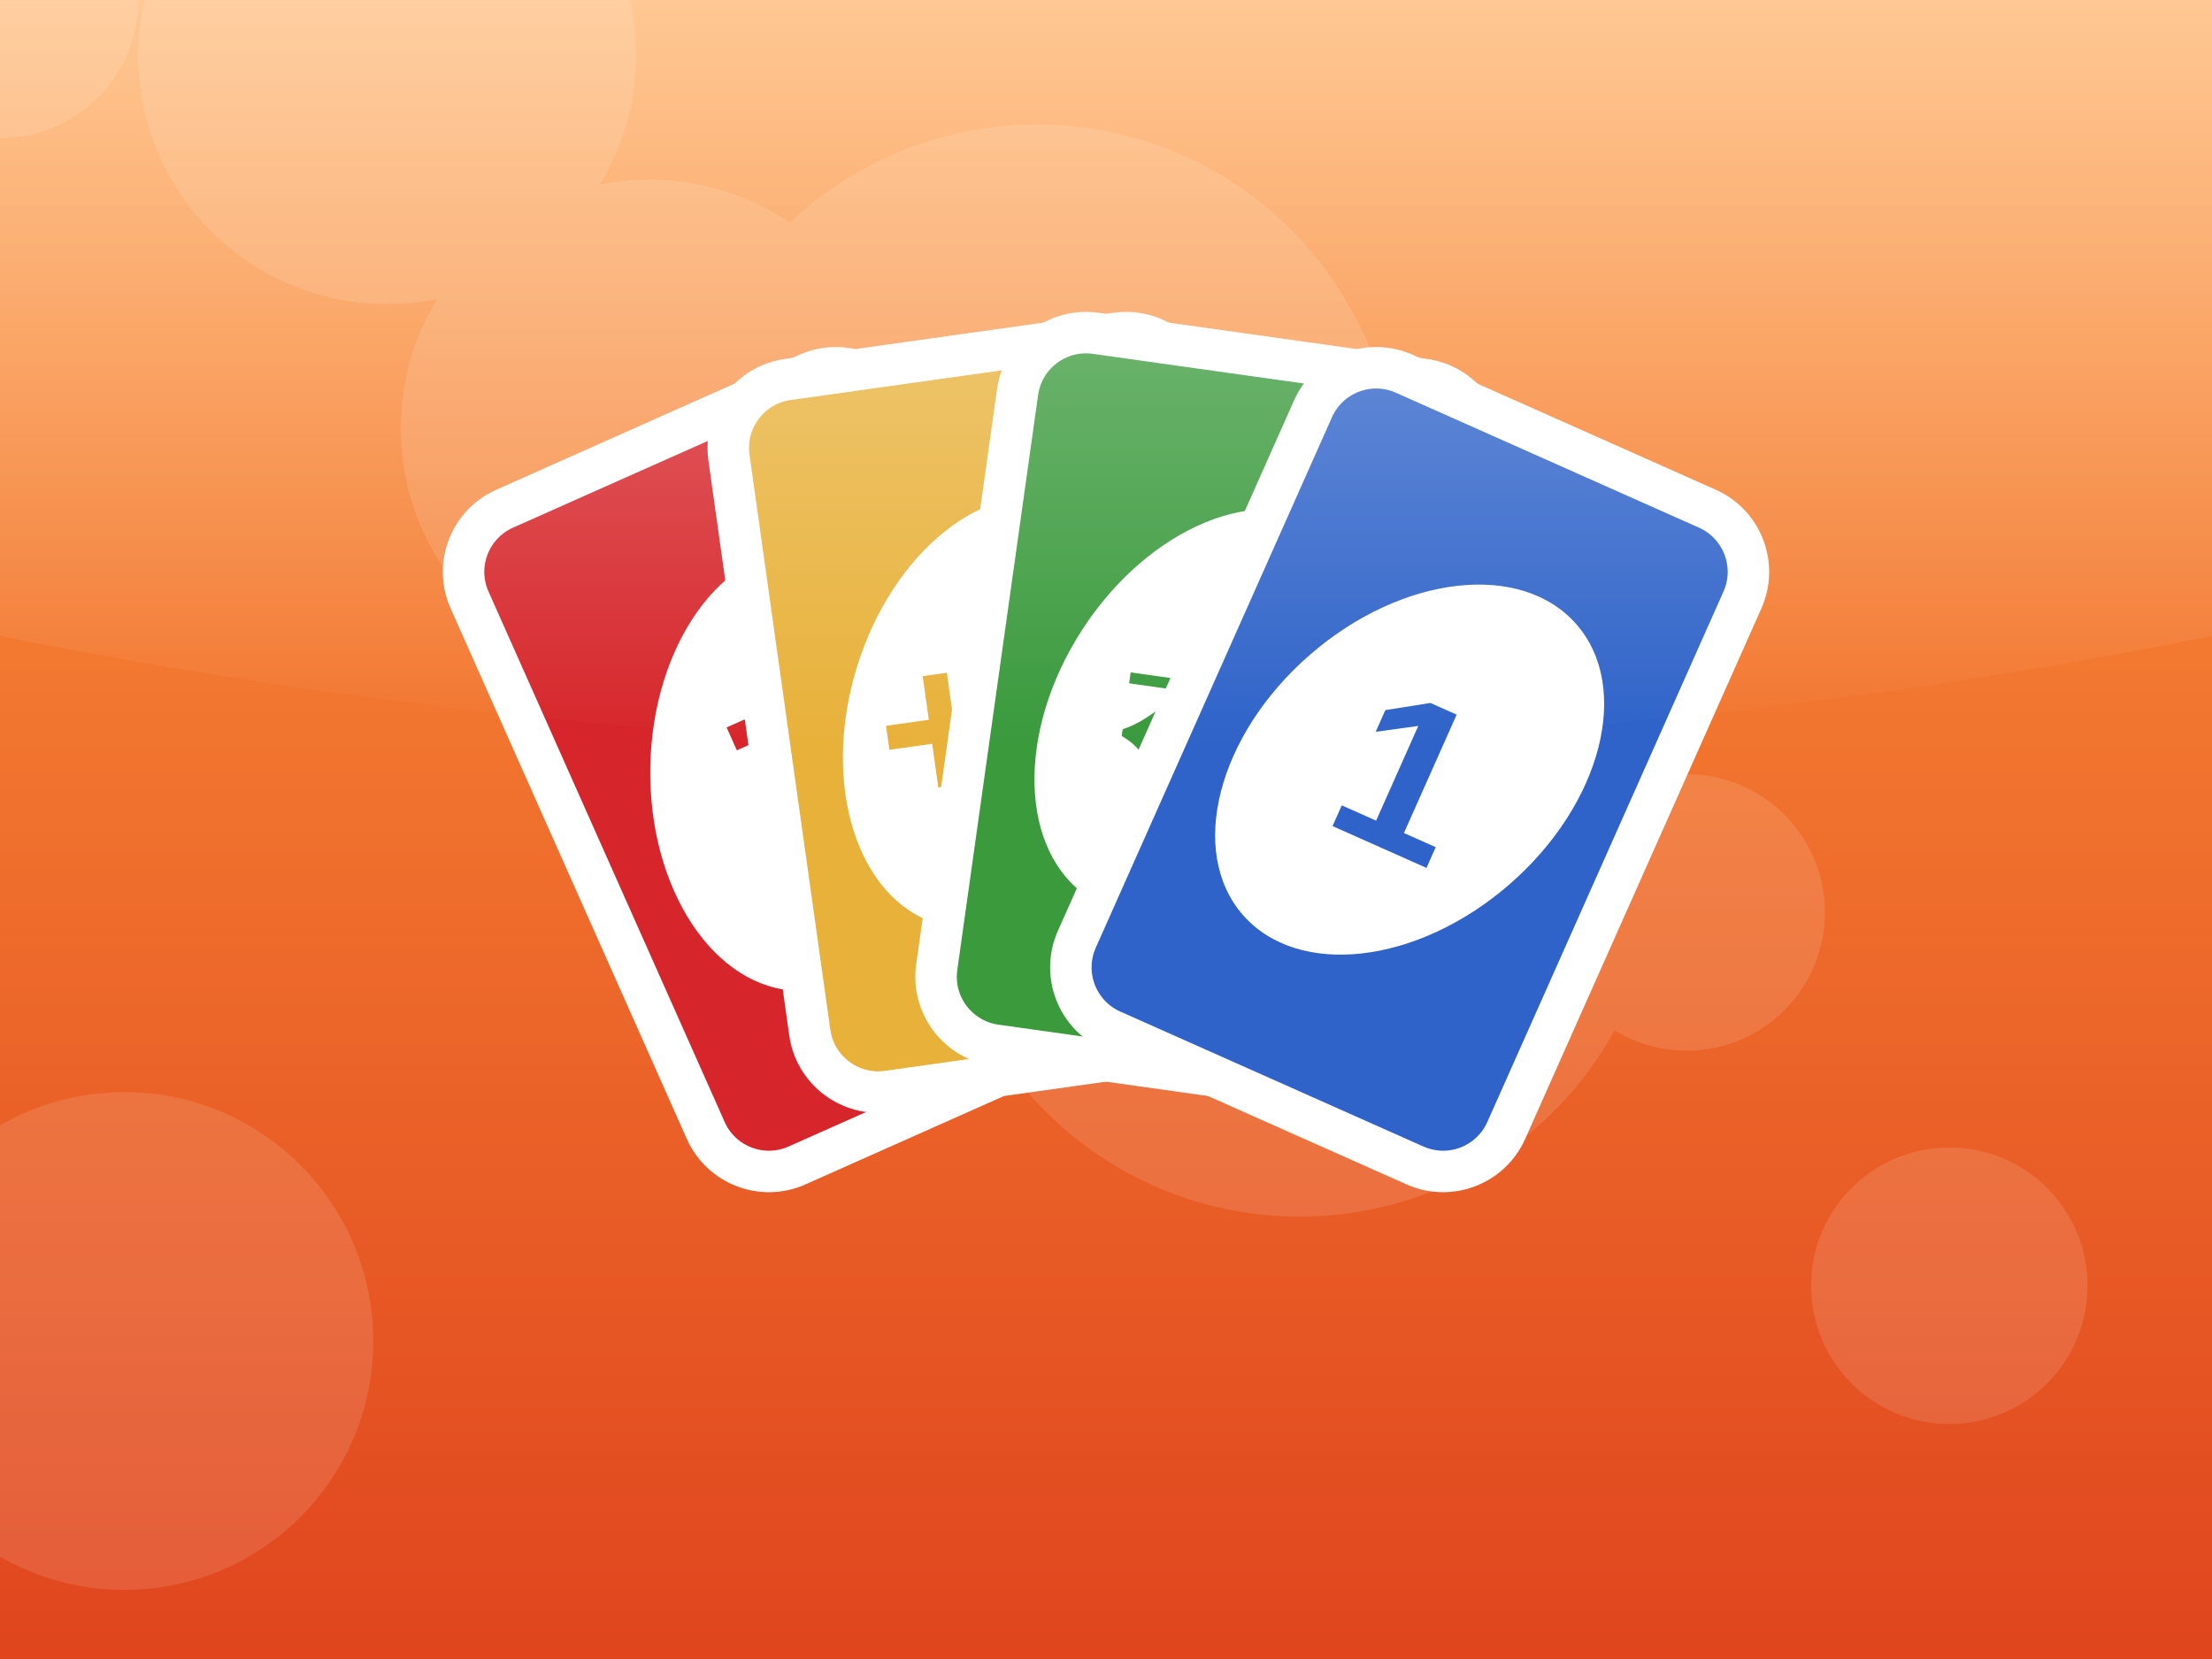
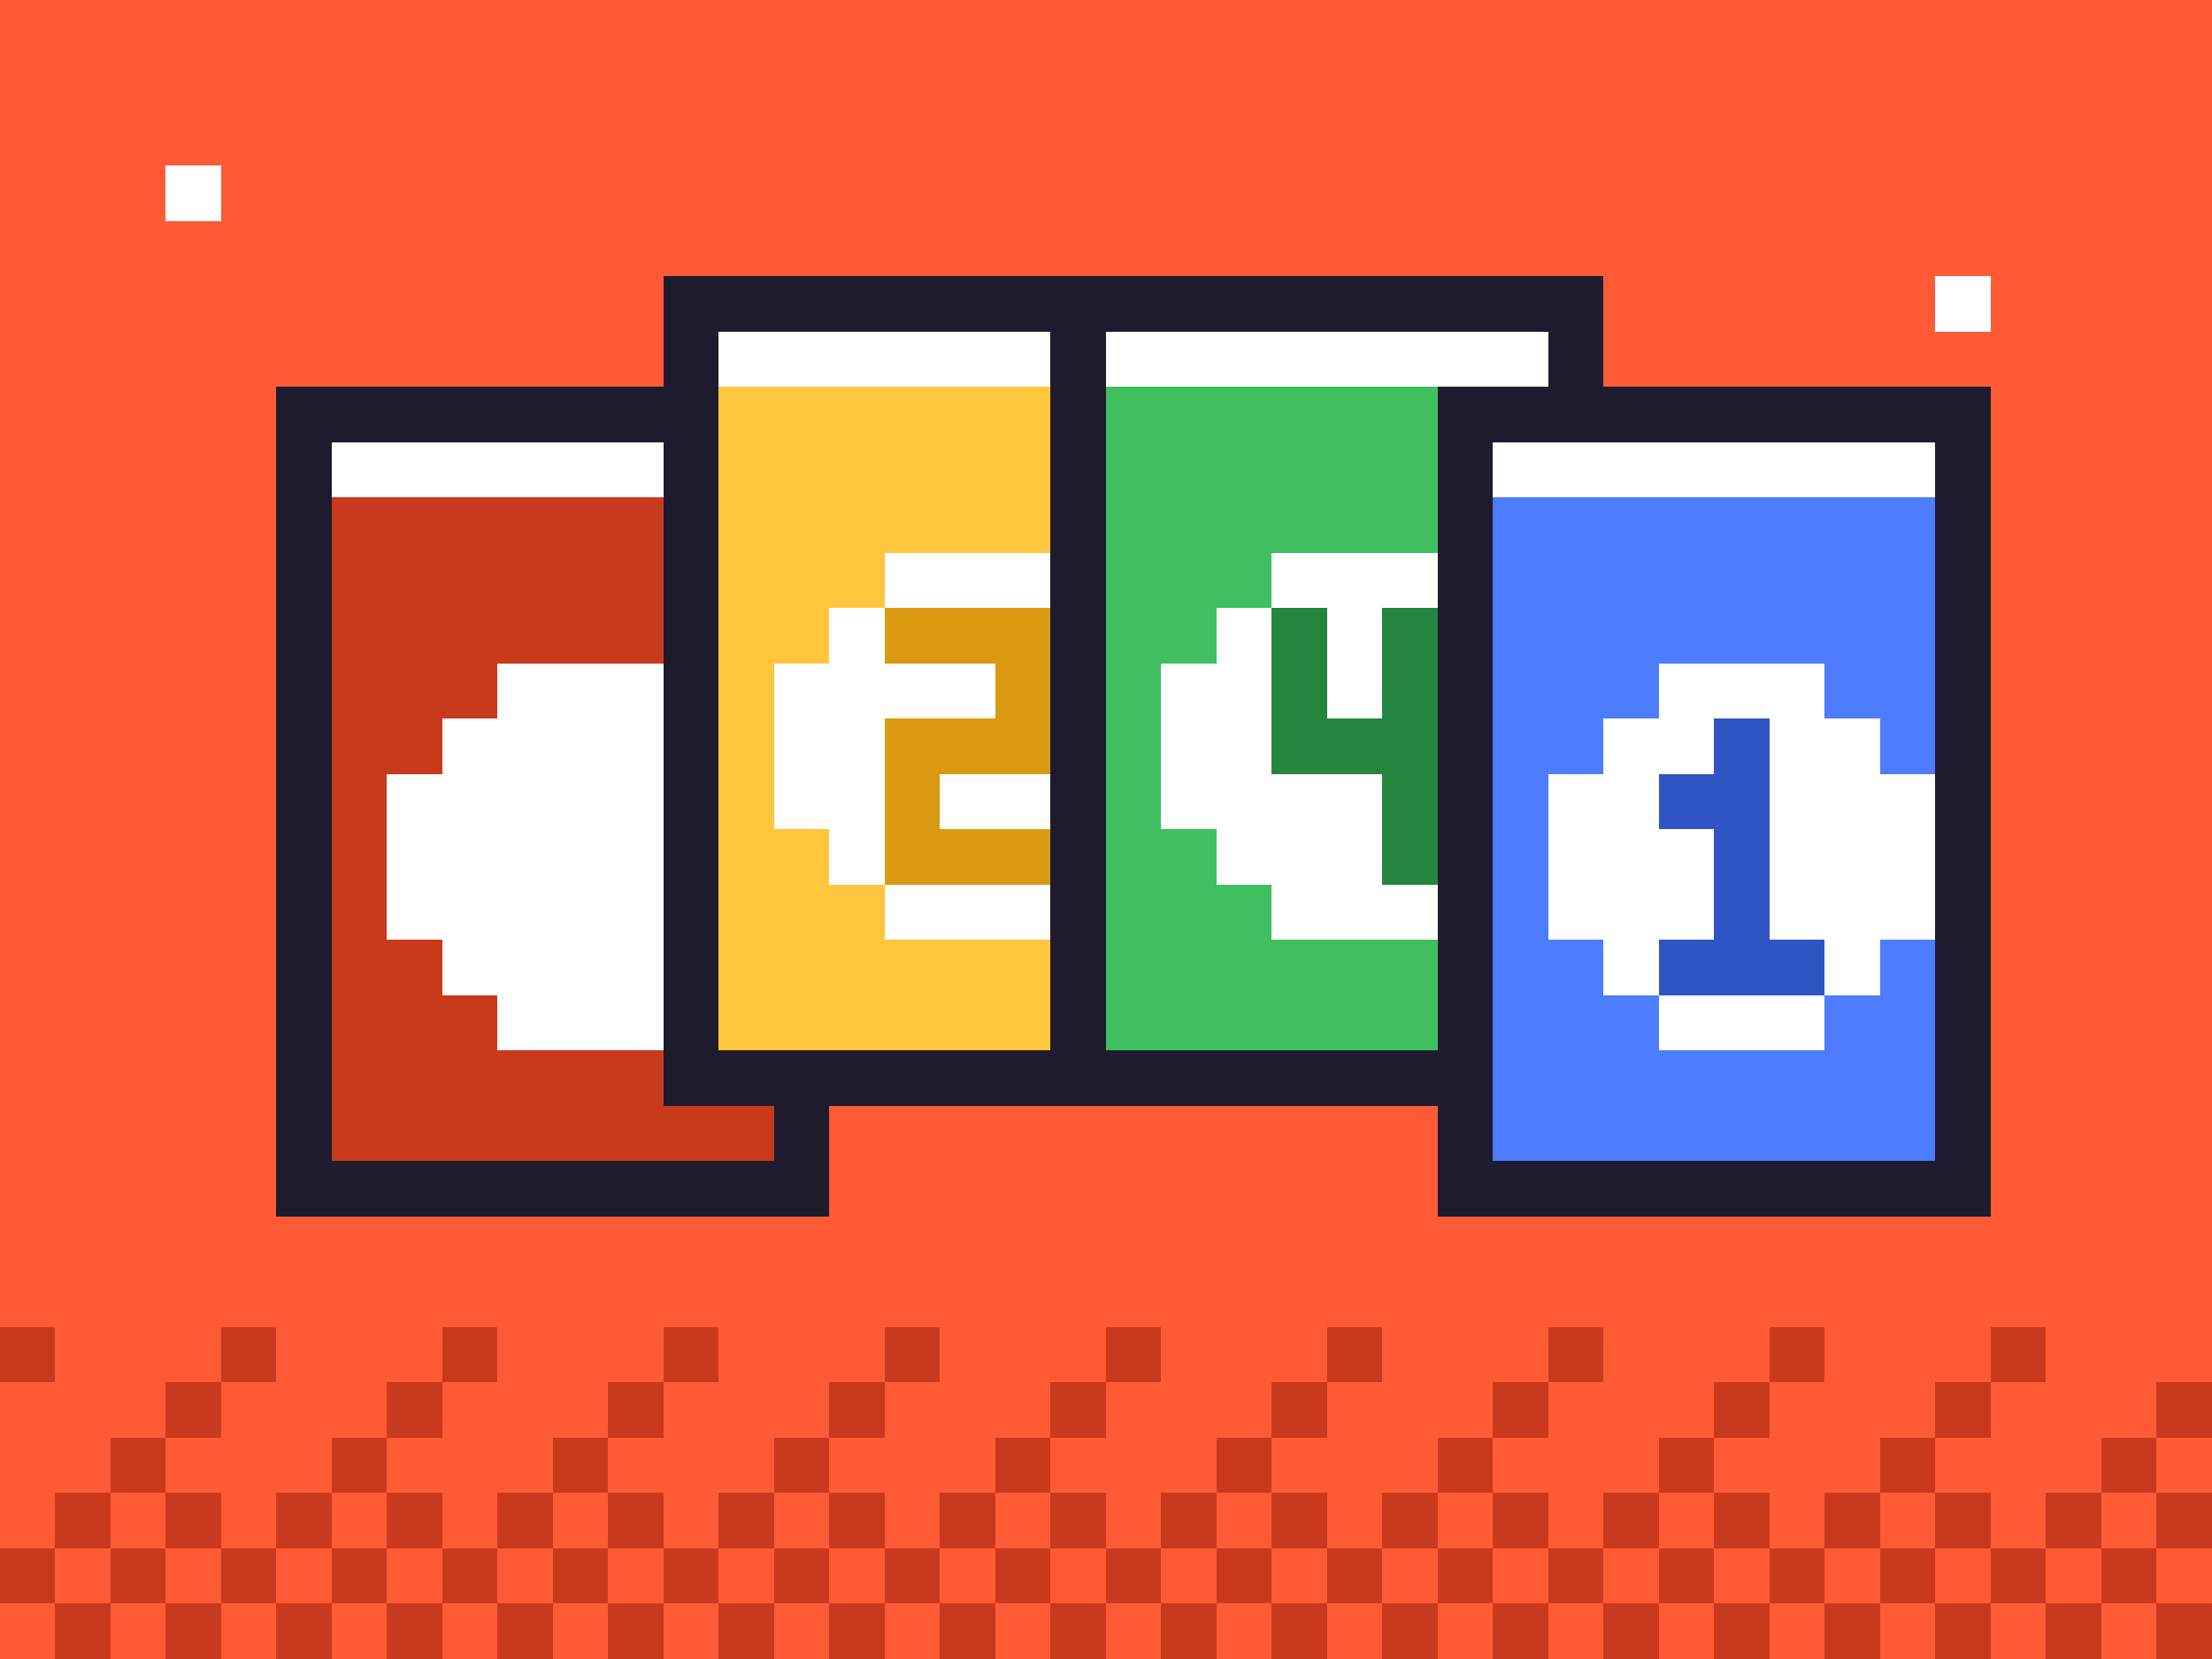
- <svg xmlns="http://www.w3.org/2000/svg" viewBox="0 0 160 120" width="160" height="120">
-   <defs>
-     <linearGradient id="f" x1="0" y1="0" x2="0" y2="1">
-       <stop offset="0" stop-color="#ff9a3c" />
-       <stop offset="1" stop-color="#e0451e" />
-     </linearGradient>
-     <linearGradient id="b" x1="0" y1="0" x2="0" y2="1">
-       <stop offset="0" stop-color="#fff" stop-opacity=".45" />
-       <stop offset="1" stop-color="#fff" stop-opacity="0" />
-     </linearGradient>
-   </defs>
-   <rect width="160" height="120" fill="url(#f)" />
-   <g opacity=".12" fill="#fff">
-     <circle cx="0" cy="0" r="10" />
-     <circle cx="47" cy="31" r="18" />
-     <circle cx="94" cy="62" r="26" />
-     <circle cx="141" cy="93" r="10" />
-     <circle cx="28" cy="4" r="18" />
-     <circle cx="75" cy="35" r="26" />
-     <circle cx="122" cy="66" r="10" />
-     <circle cx="9" cy="97" r="18" />
-   </g>
-   <g transform="translate(80 105) rotate(-24)">
-     <rect x="-17" y="-80" width="34" height="52" rx="5" fill="#d6262b" stroke="#fff" stroke-width="3" />
-     <ellipse cx="0" cy="-54" rx="11" ry="16" fill="#fff" transform="rotate(25 0 -54)" />
-     <text x="0" y="-48" text-anchor="middle" font-family="Arial Black,Arial" font-weight="900" font-size="16" fill="#d6262b">7</text>
-   </g>
-   <g transform="translate(80 105) rotate(-8)">
-     <rect x="-17" y="-80" width="34" height="52" rx="5" fill="#e8b13a" stroke="#fff" stroke-width="3" />
-     <ellipse cx="0" cy="-54" rx="11" ry="16" fill="#fff" transform="rotate(25 0 -54)" />
-     <text x="0" y="-48" text-anchor="middle" font-family="Arial Black,Arial" font-weight="900" font-size="16" fill="#e8b13a">+2</text>
-   </g>
-   <g transform="translate(80 105) rotate(8)">
-     <rect x="-17" y="-80" width="34" height="52" rx="5" fill="#3a9a3c" stroke="#fff" stroke-width="3" />
-     <ellipse cx="0" cy="-54" rx="11" ry="16" fill="#fff" transform="rotate(25 0 -54)" />
-     <text x="0" y="-48" text-anchor="middle" font-family="Arial Black,Arial" font-weight="900" font-size="16" fill="#3a9a3c">⇄</text>
-   </g>
-   <g transform="translate(80 105) rotate(24)">
-     <rect x="-17" y="-80" width="34" height="52" rx="5" fill="#2f63c9" stroke="#fff" stroke-width="3" />
-     <ellipse cx="0" cy="-54" rx="11" ry="16" fill="#fff" transform="rotate(25 0 -54)" />
-     <text x="0" y="-48" text-anchor="middle" font-family="Arial Black,Arial" font-weight="900" font-size="16" fill="#2f63c9">1</text>
-   </g>
-   <path d="M0 0H160V46Q80 62 0 46Z" fill="url(#b)" />
+ <svg xmlns="http://www.w3.org/2000/svg" viewBox="0 0 40 30" width="160" height="120" shape-rendering="crispEdges">
+   <rect x="0" y="0" width="40" height="30" fill="#ff5a36" />
+   <rect x="0" y="24" width="1" height="1" fill="#c93a1c" />
+   <rect x="4" y="24" width="1" height="1" fill="#c93a1c" />
+   <rect x="8" y="24" width="1" height="1" fill="#c93a1c" />
+   <rect x="12" y="24" width="1" height="1" fill="#c93a1c" />
+   <rect x="16" y="24" width="1" height="1" fill="#c93a1c" />
+   <rect x="20" y="24" width="1" height="1" fill="#c93a1c" />
+   <rect x="24" y="24" width="1" height="1" fill="#c93a1c" />
+   <rect x="28" y="24" width="1" height="1" fill="#c93a1c" />
+   <rect x="32" y="24" width="1" height="1" fill="#c93a1c" />
+   <rect x="36" y="24" width="1" height="1" fill="#c93a1c" />
+   <rect x="3" y="25" width="1" height="1" fill="#c93a1c" />
+   <rect x="7" y="25" width="1" height="1" fill="#c93a1c" />
+   <rect x="11" y="25" width="1" height="1" fill="#c93a1c" />
+   <rect x="15" y="25" width="1" height="1" fill="#c93a1c" />
+   <rect x="19" y="25" width="1" height="1" fill="#c93a1c" />
+   <rect x="23" y="25" width="1" height="1" fill="#c93a1c" />
+   <rect x="27" y="25" width="1" height="1" fill="#c93a1c" />
+   <rect x="31" y="25" width="1" height="1" fill="#c93a1c" />
+   <rect x="35" y="25" width="1" height="1" fill="#c93a1c" />
+   <rect x="39" y="25" width="1" height="1" fill="#c93a1c" />
+   <rect x="2" y="26" width="1" height="1" fill="#c93a1c" />
+   <rect x="6" y="26" width="1" height="1" fill="#c93a1c" />
+   <rect x="10" y="26" width="1" height="1" fill="#c93a1c" />
+   <rect x="14" y="26" width="1" height="1" fill="#c93a1c" />
+   <rect x="18" y="26" width="1" height="1" fill="#c93a1c" />
+   <rect x="22" y="26" width="1" height="1" fill="#c93a1c" />
+   <rect x="26" y="26" width="1" height="1" fill="#c93a1c" />
+   <rect x="30" y="26" width="1" height="1" fill="#c93a1c" />
+   <rect x="34" y="26" width="1" height="1" fill="#c93a1c" />
+   <rect x="38" y="26" width="1" height="1" fill="#c93a1c" />
+   <rect x="1" y="27" width="1" height="1" fill="#c93a1c" />
+   <rect x="3" y="27" width="1" height="1" fill="#c93a1c" />
+   <rect x="5" y="27" width="1" height="1" fill="#c93a1c" />
+   <rect x="7" y="27" width="1" height="1" fill="#c93a1c" />
+   <rect x="9" y="27" width="1" height="1" fill="#c93a1c" />
+   <rect x="11" y="27" width="1" height="1" fill="#c93a1c" />
+   <rect x="13" y="27" width="1" height="1" fill="#c93a1c" />
+   <rect x="15" y="27" width="1" height="1" fill="#c93a1c" />
+   <rect x="17" y="27" width="1" height="1" fill="#c93a1c" />
+   <rect x="19" y="27" width="1" height="1" fill="#c93a1c" />
+   <rect x="21" y="27" width="1" height="1" fill="#c93a1c" />
+   <rect x="23" y="27" width="1" height="1" fill="#c93a1c" />
+   <rect x="25" y="27" width="1" height="1" fill="#c93a1c" />
+   <rect x="27" y="27" width="1" height="1" fill="#c93a1c" />
+   <rect x="29" y="27" width="1" height="1" fill="#c93a1c" />
+   <rect x="31" y="27" width="1" height="1" fill="#c93a1c" />
+   <rect x="33" y="27" width="1" height="1" fill="#c93a1c" />
+   <rect x="35" y="27" width="1" height="1" fill="#c93a1c" />
+   <rect x="37" y="27" width="1" height="1" fill="#c93a1c" />
+   <rect x="39" y="27" width="1" height="1" fill="#c93a1c" />
+   <rect x="0" y="28" width="1" height="1" fill="#c93a1c" />
+   <rect x="2" y="28" width="1" height="1" fill="#c93a1c" />
+   <rect x="4" y="28" width="1" height="1" fill="#c93a1c" />
+   <rect x="6" y="28" width="1" height="1" fill="#c93a1c" />
+   <rect x="8" y="28" width="1" height="1" fill="#c93a1c" />
+   <rect x="10" y="28" width="1" height="1" fill="#c93a1c" />
+   <rect x="12" y="28" width="1" height="1" fill="#c93a1c" />
+   <rect x="14" y="28" width="1" height="1" fill="#c93a1c" />
+   <rect x="16" y="28" width="1" height="1" fill="#c93a1c" />
+   <rect x="18" y="28" width="1" height="1" fill="#c93a1c" />
+   <rect x="20" y="28" width="1" height="1" fill="#c93a1c" />
+   <rect x="22" y="28" width="1" height="1" fill="#c93a1c" />
+   <rect x="24" y="28" width="1" height="1" fill="#c93a1c" />
+   <rect x="26" y="28" width="1" height="1" fill="#c93a1c" />
+   <rect x="28" y="28" width="1" height="1" fill="#c93a1c" />
+   <rect x="30" y="28" width="1" height="1" fill="#c93a1c" />
+   <rect x="32" y="28" width="1" height="1" fill="#c93a1c" />
+   <rect x="34" y="28" width="1" height="1" fill="#c93a1c" />
+   <rect x="36" y="28" width="1" height="1" fill="#c93a1c" />
+   <rect x="38" y="28" width="1" height="1" fill="#c93a1c" />
+   <rect x="1" y="29" width="1" height="1" fill="#c93a1c" />
+   <rect x="3" y="29" width="1" height="1" fill="#c93a1c" />
+   <rect x="5" y="29" width="1" height="1" fill="#c93a1c" />
+   <rect x="7" y="29" width="1" height="1" fill="#c93a1c" />
+   <rect x="9" y="29" width="1" height="1" fill="#c93a1c" />
+   <rect x="11" y="29" width="1" height="1" fill="#c93a1c" />
+   <rect x="13" y="29" width="1" height="1" fill="#c93a1c" />
+   <rect x="15" y="29" width="1" height="1" fill="#c93a1c" />
+   <rect x="17" y="29" width="1" height="1" fill="#c93a1c" />
+   <rect x="19" y="29" width="1" height="1" fill="#c93a1c" />
+   <rect x="21" y="29" width="1" height="1" fill="#c93a1c" />
+   <rect x="23" y="29" width="1" height="1" fill="#c93a1c" />
+   <rect x="25" y="29" width="1" height="1" fill="#c93a1c" />
+   <rect x="27" y="29" width="1" height="1" fill="#c93a1c" />
+   <rect x="29" y="29" width="1" height="1" fill="#c93a1c" />
+   <rect x="31" y="29" width="1" height="1" fill="#c93a1c" />
+   <rect x="33" y="29" width="1" height="1" fill="#c93a1c" />
+   <rect x="35" y="29" width="1" height="1" fill="#c93a1c" />
+   <rect x="37" y="29" width="1" height="1" fill="#c93a1c" />
+   <rect x="39" y="29" width="1" height="1" fill="#c93a1c" />
+   <rect x="3" y="3" width="1" height="1" fill="#ffffff" />
+   <rect x="35" y="5" width="1" height="1" fill="#ffffff" />
+   <rect x="7" y="11" width="1" height="1" fill="#ffffff" />
+   <rect x="31" y="13" width="1" height="1" fill="#ffffff" />
+   <rect x="5" y="7" width="10" height="15" fill="#1e1b2e" />
+   <rect x="6" y="8" width="8" height="13" fill="#c93a1c" />
+   <rect x="6" y="8" width="8" height="1" fill="#ffffff" />
+   <rect x="9" y="12" width="3" height="1" fill="#ffffff" />
+   <rect x="8" y="13" width="5" height="1" fill="#ffffff" />
+   <rect x="7" y="14" width="7" height="1" fill="#ffffff" />
+   <rect x="7" y="15" width="7" height="1" fill="#ffffff" />
+   <rect x="7" y="16" width="7" height="1" fill="#ffffff" />
+   <rect x="8" y="17" width="5" height="1" fill="#ffffff" />
+   <rect x="9" y="18" width="3" height="1" fill="#ffffff" />
+   <rect x="12" y="5" width="10" height="15" fill="#1e1b2e" />
+   <rect x="13" y="6" width="8" height="13" fill="#ffc63d" />
+   <rect x="13" y="6" width="8" height="1" fill="#ffffff" />
+   <rect x="16" y="10" width="3" height="1" fill="#ffffff" />
+   <rect x="15" y="11" width="5" height="1" fill="#ffffff" />
+   <rect x="14" y="12" width="7" height="1" fill="#ffffff" />
+   <rect x="14" y="13" width="7" height="1" fill="#ffffff" />
+   <rect x="14" y="14" width="7" height="1" fill="#ffffff" />
+   <rect x="15" y="15" width="5" height="1" fill="#ffffff" />
+   <rect x="16" y="16" width="3" height="1" fill="#ffffff" />
+   <rect x="16" y="11" width="1" height="1" fill="#d99a12" />
+   <rect x="17" y="11" width="1" height="1" fill="#d99a12" />
+   <rect x="18" y="11" width="1" height="1" fill="#d99a12" />
+   <rect x="18" y="12" width="1" height="1" fill="#d99a12" />
+   <rect x="16" y="13" width="1" height="1" fill="#d99a12" />
+   <rect x="17" y="13" width="1" height="1" fill="#d99a12" />
+   <rect x="18" y="13" width="1" height="1" fill="#d99a12" />
+   <rect x="16" y="14" width="1" height="1" fill="#d99a12" />
+   <rect x="16" y="15" width="1" height="1" fill="#d99a12" />
+   <rect x="17" y="15" width="1" height="1" fill="#d99a12" />
+   <rect x="18" y="15" width="1" height="1" fill="#d99a12" />
+   <rect x="19" y="5" width="10" height="15" fill="#1e1b2e" />
+   <rect x="20" y="6" width="8" height="13" fill="#3fbf5f" />
+   <rect x="20" y="6" width="8" height="1" fill="#ffffff" />
+   <rect x="23" y="10" width="3" height="1" fill="#ffffff" />
+   <rect x="22" y="11" width="5" height="1" fill="#ffffff" />
+   <rect x="21" y="12" width="7" height="1" fill="#ffffff" />
+   <rect x="21" y="13" width="7" height="1" fill="#ffffff" />
+   <rect x="21" y="14" width="7" height="1" fill="#ffffff" />
+   <rect x="22" y="15" width="5" height="1" fill="#ffffff" />
+   <rect x="23" y="16" width="3" height="1" fill="#ffffff" />
+   <rect x="23" y="11" width="1" height="1" fill="#24863e" />
+   <rect x="25" y="11" width="1" height="1" fill="#24863e" />
+   <rect x="23" y="12" width="1" height="1" fill="#24863e" />
+   <rect x="25" y="12" width="1" height="1" fill="#24863e" />
+   <rect x="23" y="13" width="1" height="1" fill="#24863e" />
+   <rect x="24" y="13" width="1" height="1" fill="#24863e" />
+   <rect x="25" y="13" width="1" height="1" fill="#24863e" />
+   <rect x="25" y="14" width="1" height="1" fill="#24863e" />
+   <rect x="25" y="15" width="1" height="1" fill="#24863e" />
+   <rect x="26" y="7" width="10" height="15" fill="#1e1b2e" />
+   <rect x="27" y="8" width="8" height="13" fill="#4d7cfe" />
+   <rect x="27" y="8" width="8" height="1" fill="#ffffff" />
+   <rect x="30" y="12" width="3" height="1" fill="#ffffff" />
+   <rect x="29" y="13" width="5" height="1" fill="#ffffff" />
+   <rect x="28" y="14" width="7" height="1" fill="#ffffff" />
+   <rect x="28" y="15" width="7" height="1" fill="#ffffff" />
+   <rect x="28" y="16" width="7" height="1" fill="#ffffff" />
+   <rect x="29" y="17" width="5" height="1" fill="#ffffff" />
+   <rect x="30" y="18" width="3" height="1" fill="#ffffff" />
+   <rect x="31" y="13" width="1" height="1" fill="#2f55c4" />
+   <rect x="30" y="14" width="1" height="1" fill="#2f55c4" />
+   <rect x="31" y="14" width="1" height="1" fill="#2f55c4" />
+   <rect x="31" y="15" width="1" height="1" fill="#2f55c4" />
+   <rect x="31" y="16" width="1" height="1" fill="#2f55c4" />
+   <rect x="30" y="17" width="1" height="1" fill="#2f55c4" />
+   <rect x="31" y="17" width="1" height="1" fill="#2f55c4" />
+   <rect x="32" y="17" width="1" height="1" fill="#2f55c4" />
</svg>
